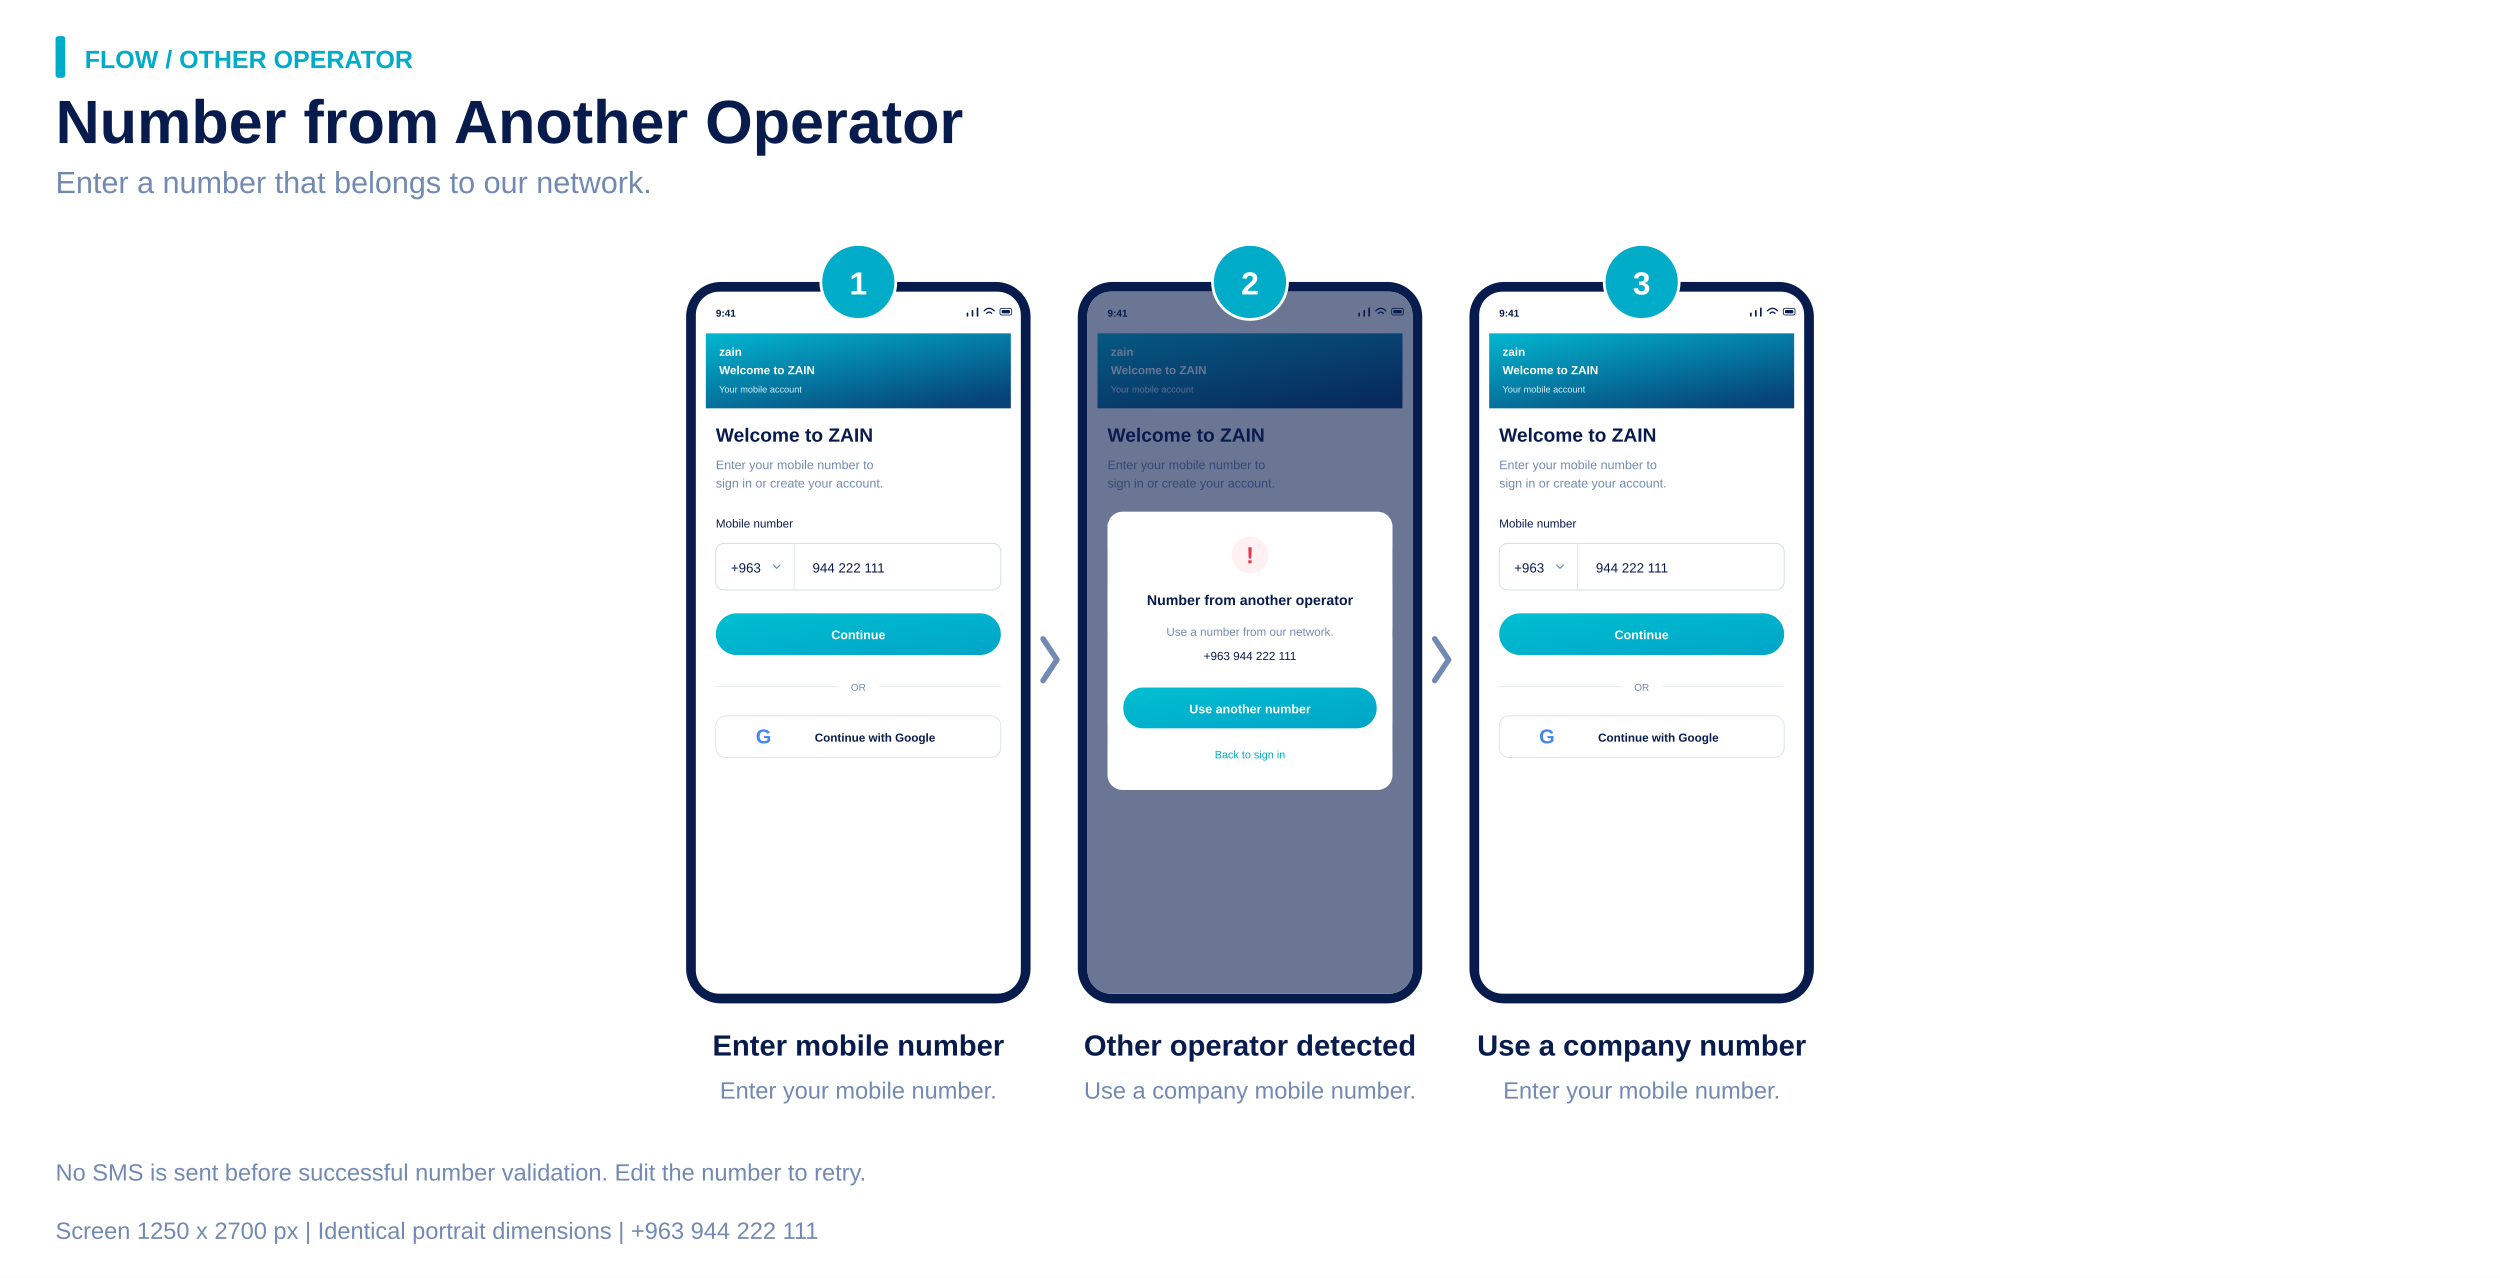
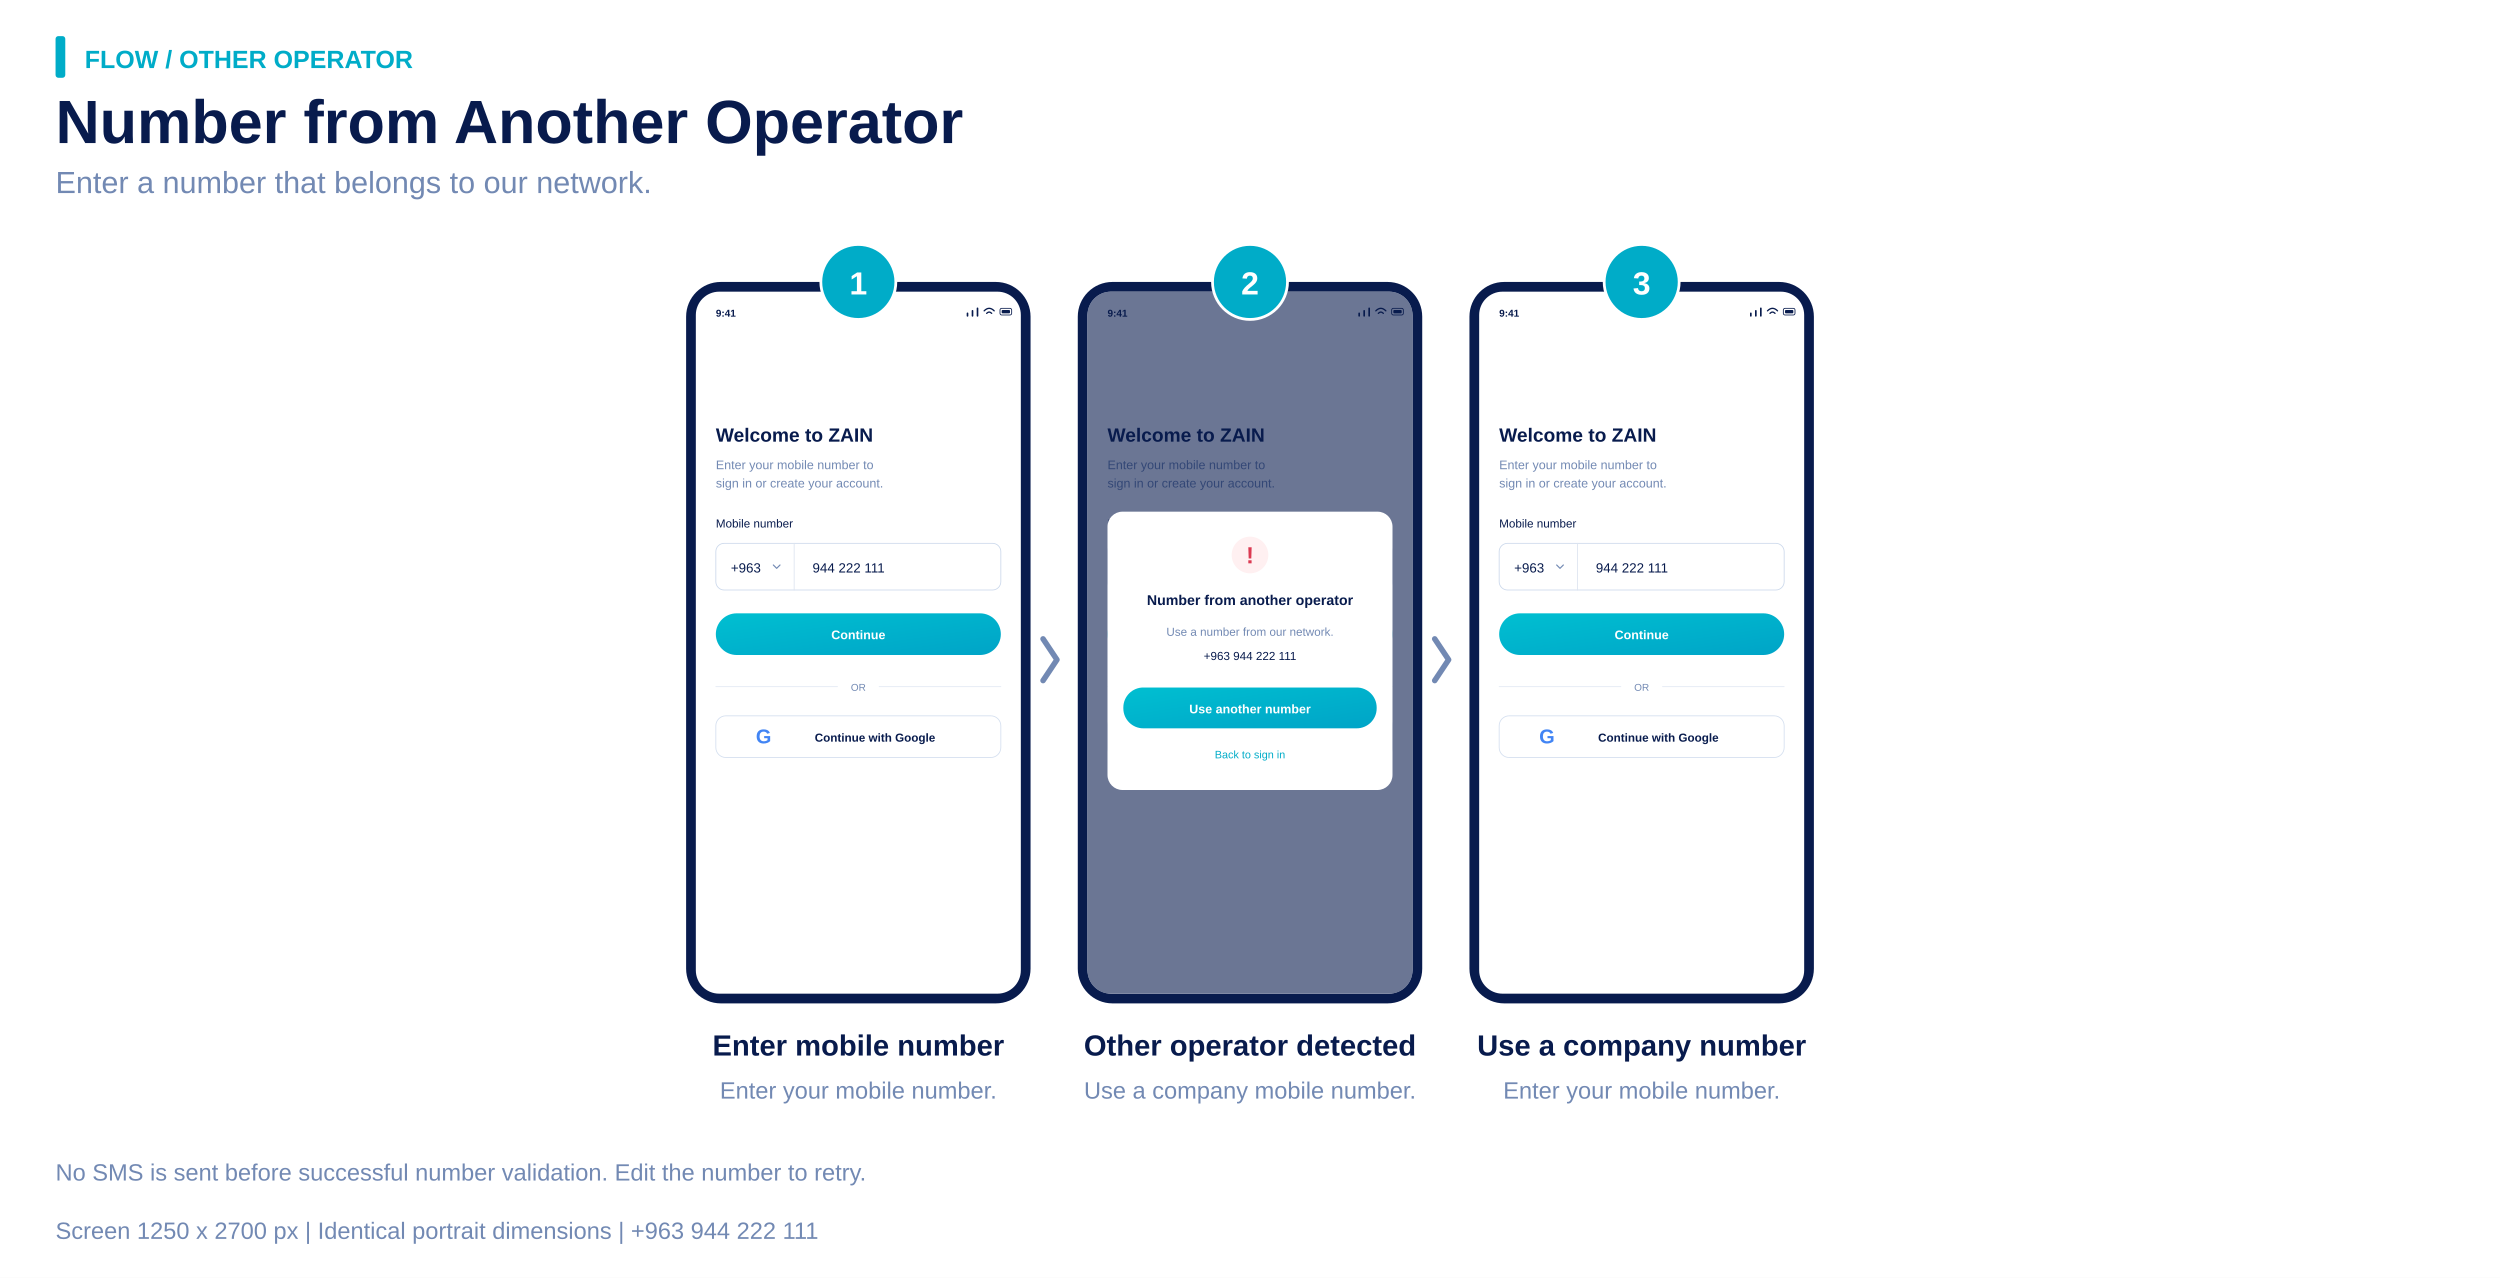
<svg xmlns="http://www.w3.org/2000/svg" width="1800" height="920" viewBox="0 0 1800 920" font-family="Arial, sans-serif">
  <rect x="0" y="0" width="1800" height="920" rx="0" fill="white" stroke="none" />
  <rect x="40" y="26" width="7" height="30" rx="2" fill="#00acc8" stroke="none" />
  <text x="61" y="49" font-size="18" fill="#00acc8" font-weight="bold" text-anchor="start">FLOW / OTHER OPERATOR</text>
  <text x="40" y="103" font-size="44" fill="#081b4d" font-weight="bold" text-anchor="start">Number from Another Operator</text>
  <text x="40" y="139" font-size="22" fill="#7289b3" font-weight="normal" text-anchor="start">Enter a number that belongs to our network.</text>
  <rect x="494.0" y="203" width="248" height="519.44" rx="25" fill="#081b4d" stroke="none" />
  <svg x="501.0" y="210" width="234" height="505.44" viewBox="0 0 390 842.4" overflow="hidden">
    <defs>
      <clipPath id="phone-05-other-operator-0">
        <rect width="390" height="842.4" rx="28" />
      </clipPath>
    </defs>
    <g clip-path="url(#phone-05-other-operator-0)">
      <defs>
        <linearGradient id="button" x2="1" y2="1">
          <stop stop-color="#00bfd1" />
          <stop offset="1" stop-color="#00a4c7" />
        </linearGradient>
        <linearGradient id="plan" x2="0.8" y2="1">
          <stop stop-color="#02b7d1" />
          <stop offset="1" stop-color="#074278" />
        </linearGradient>
        <linearGradient id="wave">
          <stop stop-color="#d9fbff" />
          <stop offset="1" stop-color="#83e3f3" />
        </linearGradient>
      </defs>
      <rect x="0" y="0" width="390" height="842.4" rx="0" fill="#ffffff" stroke="none" />
      <text x="24" y="30" font-size="12" fill="#081b4d" font-weight="bold" text-anchor="start">9:41</text>
      <path d="M 326 29 v -3 M 332 29 v -6 M 338 29 v -9" stroke="#081b4d" stroke-width="2" fill="none" stroke-linecap="round" stroke-linejoin="round" />
      <path d="M 346 23 q 6 -6 12 0 M 349 26 q 3 -3 6 0" stroke="#081b4d" stroke-width="1.6" fill="none" stroke-linecap="round" stroke-linejoin="round" />
      <rect x="365" y="20" width="14" height="8" rx="2" fill="white" stroke="#081b4d" />
      <rect x="367" y="22" width="10" height="4" rx="1" fill="#081b4d" stroke="none" />
-       <rect x="12" y="50" width="366" height="90" rx="0" fill="url(#plan)" stroke="none" />
-       <text x="28" y="77" font-size="14" fill="white" font-weight="bold" text-anchor="start">zain</text>
-       <text x="28" y="99" font-size="14" fill="white" font-weight="bold" text-anchor="start">Welcome to ZAIN</text>
-       <text x="28" y="121" font-size="11" fill="#d5f1fc" font-weight="normal" text-anchor="start">Your mobile account</text>
      <text x="24" y="180" font-size="23" fill="#081b4d" font-weight="bold" text-anchor="start">Welcome to ZAIN</text>
      <text x="24" y="213" font-size="15" fill="#7289b3" font-weight="normal" text-anchor="start">Enter your mobile number to</text>
      <text x="24" y="235" font-size="15" fill="#7289b3" font-weight="normal" text-anchor="start">sign in or create your account.</text>
      <text x="24" y="283" font-size="14" fill="#081b4d" font-weight="normal" text-anchor="start">Mobile number</text>
      <rect x="24" y="302" width="342" height="56" rx="10" fill="white" stroke="#cbd8eb" />
      <path d="M 118 302 L 118 358" stroke="#dce4ef" stroke-width="1" fill="none" stroke-linecap="round" stroke-linejoin="round" />
      <text x="42" y="337" font-size="16" fill="#081b4d" font-weight="normal" text-anchor="start">+963</text>
      <text x="140" y="337" font-size="16" fill="#081b4d" font-weight="normal" text-anchor="start">944 222 111</text>
      <path d="M 93 328 l 4 4 l 4 -4" stroke="#7289b3" stroke-width="1.4" fill="none" stroke-linecap="round" stroke-linejoin="round" />
      <rect x="24" y="386" width="342" height="50" rx="25" fill="url(#button)" stroke="none" />
      <text x="195" y="417" font-size="15" fill="white" font-weight="bold" text-anchor="middle">Continue</text>
      <path d="M 24 474 H 170 M 220 474 H 366" stroke="#e1e8f3" stroke-width="1" fill="none" stroke-linecap="round" stroke-linejoin="round" />
      <text x="195" y="479" font-size="12" fill="#7289b3" font-weight="normal" text-anchor="middle">OR</text>
      <rect x="24" y="509" width="342" height="50" rx="12" fill="white" stroke="#d4dfef" />
      <text x="72" y="542" font-size="24" fill="#4285f4" font-weight="bold" text-anchor="start">G</text>
      <text x="215" y="540" font-size="14" fill="#081b4d" font-weight="bold" text-anchor="middle">Continue with Google</text>
    </g>
  </svg>
  <circle cx="618.0" cy="203" r="27" fill="#00acc8" stroke="white" stroke-width="2" />
  <text x="618.0" y="212" font-size="23" fill="white" font-weight="bold" text-anchor="middle">1</text>
  <text x="618.0" y="760" font-size="21" fill="#081b4d" font-weight="bold" text-anchor="middle">Enter mobile number</text>
  <text x="618.0" y="791" font-size="17" fill="#7289b3" font-weight="normal" text-anchor="middle">Enter your mobile number.</text>
  <path d="M 751.0 460 l 10 15 l -10 15" stroke="#7289b3" stroke-width="4" fill="none" stroke-linecap="round" stroke-linejoin="round" />
  <rect x="776.0" y="203" width="248" height="519.44" rx="25" fill="#081b4d" stroke="none" />
  <svg x="783.0" y="210" width="234" height="505.44" viewBox="0 0 390 842.4" overflow="hidden">
    <defs>
      <clipPath id="phone-05-other-operator-1">
        <rect width="390" height="842.4" rx="28" />
      </clipPath>
    </defs>
    <g clip-path="url(#phone-05-other-operator-1)">
      <defs>
        <linearGradient id="button" x2="1" y2="1">
          <stop stop-color="#00bfd1" />
          <stop offset="1" stop-color="#00a4c7" />
        </linearGradient>
        <linearGradient id="plan" x2="0.8" y2="1">
          <stop stop-color="#02b7d1" />
          <stop offset="1" stop-color="#074278" />
        </linearGradient>
        <linearGradient id="wave">
          <stop stop-color="#d9fbff" />
          <stop offset="1" stop-color="#83e3f3" />
        </linearGradient>
      </defs>
      <rect x="0" y="0" width="390" height="842.4" rx="0" fill="#ffffff" stroke="none" />
      <text x="24" y="30" font-size="12" fill="#081b4d" font-weight="bold" text-anchor="start">9:41</text>
      <path d="M 326 29 v -3 M 332 29 v -6 M 338 29 v -9" stroke="#081b4d" stroke-width="2" fill="none" stroke-linecap="round" stroke-linejoin="round" />
      <path d="M 346 23 q 6 -6 12 0 M 349 26 q 3 -3 6 0" stroke="#081b4d" stroke-width="1.6" fill="none" stroke-linecap="round" stroke-linejoin="round" />
      <rect x="365" y="20" width="14" height="8" rx="2" fill="white" stroke="#081b4d" />
      <rect x="367" y="22" width="10" height="4" rx="1" fill="#081b4d" stroke="none" />
-       <rect x="12" y="50" width="366" height="90" rx="0" fill="url(#plan)" stroke="none" />
-       <text x="28" y="77" font-size="14" fill="white" font-weight="bold" text-anchor="start">zain</text>
-       <text x="28" y="99" font-size="14" fill="white" font-weight="bold" text-anchor="start">Welcome to ZAIN</text>
-       <text x="28" y="121" font-size="11" fill="#d5f1fc" font-weight="normal" text-anchor="start">Your mobile account</text>
      <text x="24" y="180" font-size="23" fill="#081b4d" font-weight="bold" text-anchor="start">Welcome to ZAIN</text>
      <text x="24" y="213" font-size="15" fill="#7289b3" font-weight="normal" text-anchor="start">Enter your mobile number to</text>
      <text x="24" y="235" font-size="15" fill="#7289b3" font-weight="normal" text-anchor="start">sign in or create your account.</text>
      <text x="24" y="283" font-size="14" fill="#081b4d" font-weight="normal" text-anchor="start">Mobile number</text>
      <rect x="24" y="302" width="342" height="56" rx="10" fill="white" stroke="#cbd8eb" />
      <path d="M 118 302 L 118 358" stroke="#dce4ef" stroke-width="1" fill="none" stroke-linecap="round" stroke-linejoin="round" />
      <text x="42" y="337" font-size="16" fill="#081b4d" font-weight="normal" text-anchor="start">+963</text>
      <text x="140" y="337" font-size="16" fill="#081b4d" font-weight="normal" text-anchor="start">944 222 111</text>
      <path d="M 93 328 l 4 4 l 4 -4" stroke="#7289b3" stroke-width="1.4" fill="none" stroke-linecap="round" stroke-linejoin="round" />
      <rect x="24" y="386" width="342" height="50" rx="25" fill="url(#button)" stroke="none" />
      <text x="195" y="417" font-size="15" fill="white" font-weight="bold" text-anchor="middle">Continue</text>
      <path d="M 24 474 H 170 M 220 474 H 366" stroke="#e1e8f3" stroke-width="1" fill="none" stroke-linecap="round" stroke-linejoin="round" />
      <text x="195" y="479" font-size="12" fill="#7289b3" font-weight="normal" text-anchor="middle">OR</text>
      <rect x="24" y="509" width="342" height="50" rx="12" fill="white" stroke="#d4dfef" />
      <text x="72" y="542" font-size="24" fill="#4285f4" font-weight="bold" text-anchor="start">G</text>
      <text x="215" y="540" font-size="14" fill="#081b4d" font-weight="bold" text-anchor="middle">Continue with Google</text>
      <rect width="390" height="842.4" fill="#081b4d" opacity="0.6" />
      <rect x="24" y="264" width="342" height="334" rx="18" fill="white" stroke="none" />
      <circle cx="195" cy="316" r="22" fill="#fff0f1" />
      <text x="195" y="326" font-size="28" fill="#db3a52" font-weight="bold" text-anchor="middle">!</text>
      <text x="195" y="376" font-size="17" fill="#081b4d" font-weight="bold" text-anchor="middle">Number from another operator</text>
      <text x="195" y="413" font-size="14" fill="#7289b3" font-weight="normal" text-anchor="middle">Use a number from our network.</text>
      <text x="195" y="442" font-size="14" fill="#081b4d" font-weight="normal" text-anchor="middle">+963 944 222 111</text>
      <rect x="43" y="475" width="304" height="49" rx="24" fill="url(#button)" stroke="none" />
      <text x="195" y="506" font-size="15" fill="white" font-weight="bold" text-anchor="middle">Use another number</text>
      <text x="195" y="560" font-size="13" fill="#00acc8" font-weight="normal" text-anchor="middle">Back to sign in</text>
    </g>
  </svg>
  <circle cx="900.0" cy="203" r="27" fill="#00acc8" stroke="white" stroke-width="2" />
  <text x="900.0" y="212" font-size="23" fill="white" font-weight="bold" text-anchor="middle">2</text>
  <text x="900.0" y="760" font-size="21" fill="#081b4d" font-weight="bold" text-anchor="middle">Other operator detected</text>
  <text x="900.0" y="791" font-size="17" fill="#7289b3" font-weight="normal" text-anchor="middle">Use a company mobile number.</text>
  <path d="M 1033.0 460 l 10 15 l -10 15" stroke="#7289b3" stroke-width="4" fill="none" stroke-linecap="round" stroke-linejoin="round" />
  <rect x="1058.0" y="203" width="248" height="519.44" rx="25" fill="#081b4d" stroke="none" />
  <svg x="1065.0" y="210" width="234" height="505.44" viewBox="0 0 390 842.4" overflow="hidden">
    <defs>
      <clipPath id="phone-05-other-operator-2">
        <rect width="390" height="842.4" rx="28" />
      </clipPath>
    </defs>
    <g clip-path="url(#phone-05-other-operator-2)">
      <defs>
        <linearGradient id="button" x2="1" y2="1">
          <stop stop-color="#00bfd1" />
          <stop offset="1" stop-color="#00a4c7" />
        </linearGradient>
        <linearGradient id="plan" x2="0.8" y2="1">
          <stop stop-color="#02b7d1" />
          <stop offset="1" stop-color="#074278" />
        </linearGradient>
        <linearGradient id="wave">
          <stop stop-color="#d9fbff" />
          <stop offset="1" stop-color="#83e3f3" />
        </linearGradient>
      </defs>
      <rect x="0" y="0" width="390" height="842.4" rx="0" fill="#ffffff" stroke="none" />
      <text x="24" y="30" font-size="12" fill="#081b4d" font-weight="bold" text-anchor="start">9:41</text>
      <path d="M 326 29 v -3 M 332 29 v -6 M 338 29 v -9" stroke="#081b4d" stroke-width="2" fill="none" stroke-linecap="round" stroke-linejoin="round" />
      <path d="M 346 23 q 6 -6 12 0 M 349 26 q 3 -3 6 0" stroke="#081b4d" stroke-width="1.6" fill="none" stroke-linecap="round" stroke-linejoin="round" />
      <rect x="365" y="20" width="14" height="8" rx="2" fill="white" stroke="#081b4d" />
      <rect x="367" y="22" width="10" height="4" rx="1" fill="#081b4d" stroke="none" />
-       <rect x="12" y="50" width="366" height="90" rx="0" fill="url(#plan)" stroke="none" />
-       <text x="28" y="77" font-size="14" fill="white" font-weight="bold" text-anchor="start">zain</text>
-       <text x="28" y="99" font-size="14" fill="white" font-weight="bold" text-anchor="start">Welcome to ZAIN</text>
-       <text x="28" y="121" font-size="11" fill="#d5f1fc" font-weight="normal" text-anchor="start">Your mobile account</text>
      <text x="24" y="180" font-size="23" fill="#081b4d" font-weight="bold" text-anchor="start">Welcome to ZAIN</text>
      <text x="24" y="213" font-size="15" fill="#7289b3" font-weight="normal" text-anchor="start">Enter your mobile number to</text>
      <text x="24" y="235" font-size="15" fill="#7289b3" font-weight="normal" text-anchor="start">sign in or create your account.</text>
      <text x="24" y="283" font-size="14" fill="#081b4d" font-weight="normal" text-anchor="start">Mobile number</text>
      <rect x="24" y="302" width="342" height="56" rx="10" fill="white" stroke="#cbd8eb" />
      <path d="M 118 302 L 118 358" stroke="#dce4ef" stroke-width="1" fill="none" stroke-linecap="round" stroke-linejoin="round" />
      <text x="42" y="337" font-size="16" fill="#081b4d" font-weight="normal" text-anchor="start">+963</text>
      <text x="140" y="337" font-size="16" fill="#081b4d" font-weight="normal" text-anchor="start">944 222 111</text>
      <path d="M 93 328 l 4 4 l 4 -4" stroke="#7289b3" stroke-width="1.4" fill="none" stroke-linecap="round" stroke-linejoin="round" />
      <rect x="24" y="386" width="342" height="50" rx="25" fill="url(#button)" stroke="none" />
      <text x="195" y="417" font-size="15" fill="white" font-weight="bold" text-anchor="middle">Continue</text>
      <path d="M 24 474 H 170 M 220 474 H 366" stroke="#e1e8f3" stroke-width="1" fill="none" stroke-linecap="round" stroke-linejoin="round" />
      <text x="195" y="479" font-size="12" fill="#7289b3" font-weight="normal" text-anchor="middle">OR</text>
      <rect x="24" y="509" width="342" height="50" rx="12" fill="white" stroke="#d4dfef" />
      <text x="72" y="542" font-size="24" fill="#4285f4" font-weight="bold" text-anchor="start">G</text>
      <text x="215" y="540" font-size="14" fill="#081b4d" font-weight="bold" text-anchor="middle">Continue with Google</text>
    </g>
  </svg>
  <circle cx="1182.0" cy="203" r="27" fill="#00acc8" stroke="white" stroke-width="2" />
  <text x="1182.0" y="212" font-size="23" fill="white" font-weight="bold" text-anchor="middle">3</text>
  <text x="1182.0" y="760" font-size="21" fill="#081b4d" font-weight="bold" text-anchor="middle">Use a company number</text>
  <text x="1182.0" y="791" font-size="17" fill="#7289b3" font-weight="normal" text-anchor="middle">Enter your mobile number.</text>
  <text x="40" y="850" font-size="17" fill="#7289b3" font-weight="normal" text-anchor="start">No SMS is sent before successful number validation. Edit the number to retry.</text>
  <text x="40" y="892" font-size="17" fill="#7289b3" font-weight="normal" text-anchor="start">Screen 1250 x 2700 px  |  Identical portrait dimensions  |  +963 944 222 111</text>
</svg>
